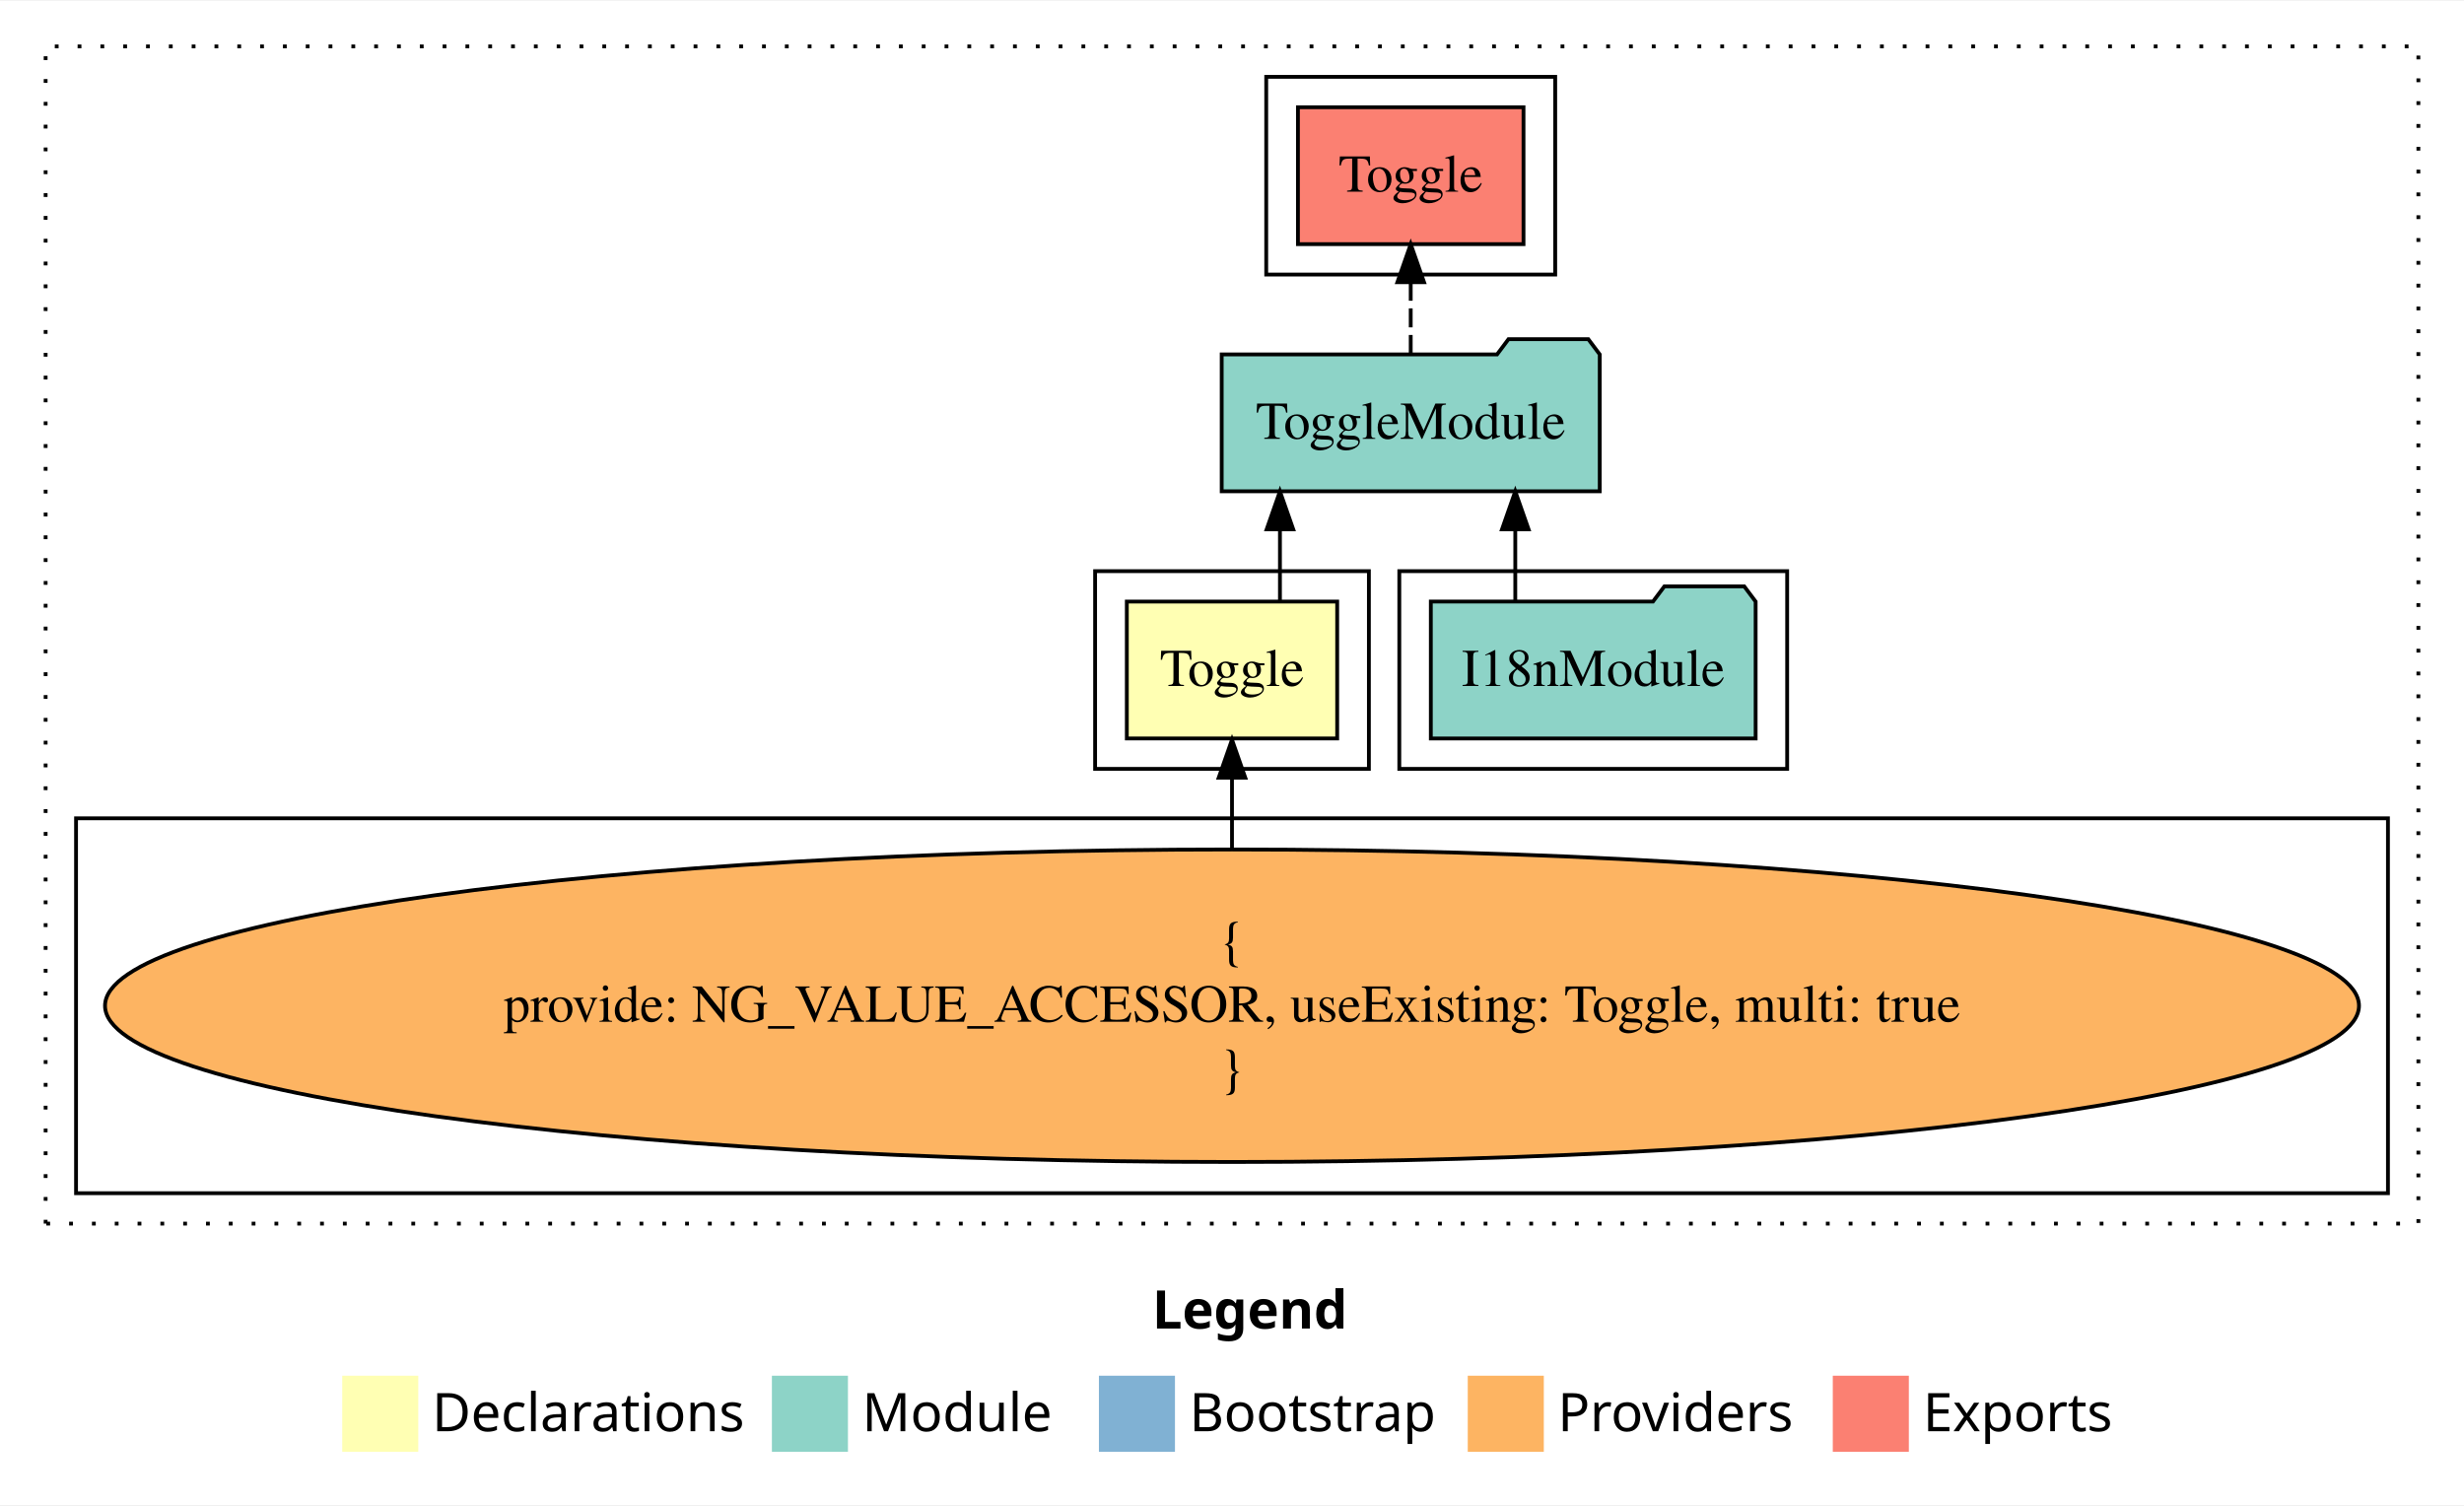
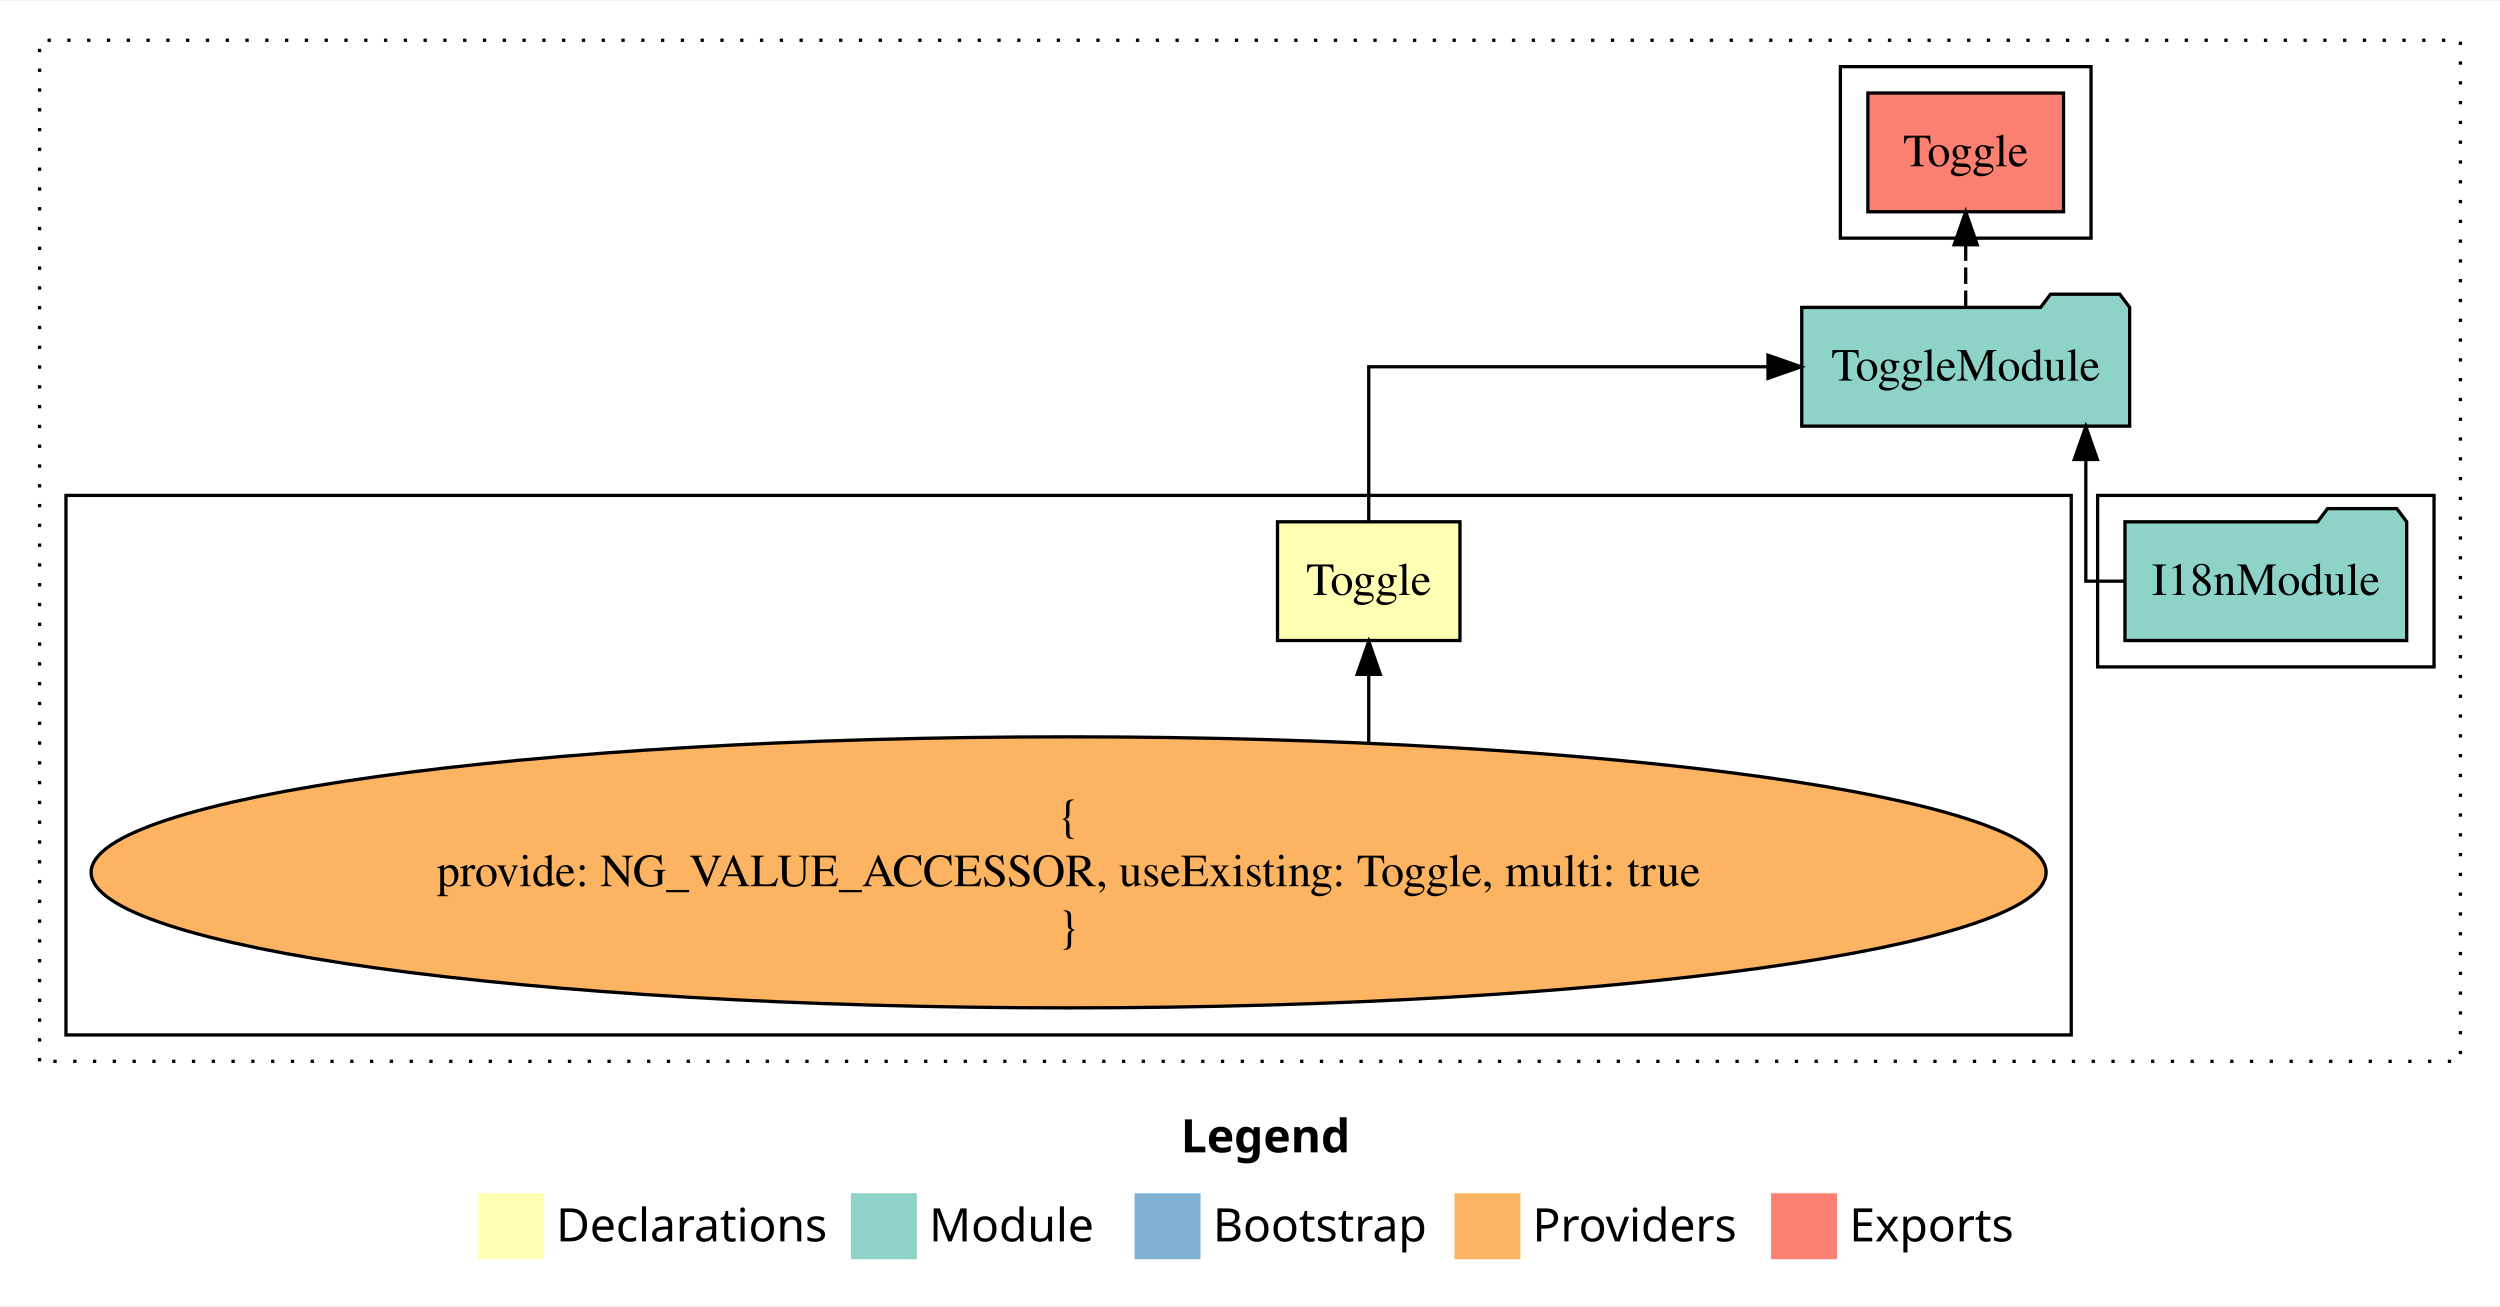
- <svg xmlns="http://www.w3.org/2000/svg" width="648pt" height="396pt" viewBox="0.00 0.00 648.00 395.59">
+ <svg xmlns="http://www.w3.org/2000/svg" width="758pt" height="396pt" viewBox="0.00 0.00 758.00 395.59">
  <g id="graph0" class="graph" transform="scale(1 1) rotate(0) translate(4 391.59)">
-     <polygon fill="white" stroke="transparent" points="-4,4 -4,-391.59 644,-391.59 644,4 -4,4" />
-     <text text-anchor="start" x="299.01" y="-42.4" font-family="Times-12" font-weight="bold" font-size="14.00">Legend</text>
-     <polygon fill="#ffffb3" stroke="transparent" points="86,-10 86,-30 106,-30 106,-10 86,-10" />
-     <text text-anchor="start" x="109.63" y="-15.4" font-family="Times-12" font-size="14.00">  Declarations</text>
-     <polygon fill="#8dd3c7" stroke="transparent" points="199,-10 199,-30 219,-30 219,-10 199,-10" />
-     <text text-anchor="start" x="222.73" y="-15.4" font-family="Times-12" font-size="14.00">  Module</text>
-     <polygon fill="#80b1d3" stroke="transparent" points="285,-10 285,-30 305,-30 305,-10 285,-10" />
-     <text text-anchor="start" x="308.78" y="-15.4" font-family="Times-12" font-size="14.00">  Bootstrap</text>
-     <polygon fill="#fdb462" stroke="transparent" points="382,-10 382,-30 402,-30 402,-10 382,-10" />
-     <text text-anchor="start" x="405.67" y="-15.4" font-family="Times-12" font-size="14.00">  Providers</text>
-     <polygon fill="#fb8072" stroke="transparent" points="478,-10 478,-30 498,-30 498,-10 478,-10" />
-     <text text-anchor="start" x="501.73" y="-15.4" font-family="Times-12" font-size="14.00">  Exports</text>
+     <polygon fill="white" stroke="transparent" points="-4,4 -4,-391.59 754,-391.59 754,4 -4,4" />
+     <text text-anchor="start" x="354.01" y="-42.4" font-family="Times-12" font-weight="bold" font-size="14.00">Legend</text>
+     <polygon fill="#ffffb3" stroke="transparent" points="141,-10 141,-30 161,-30 161,-10 141,-10" />
+     <text text-anchor="start" x="164.63" y="-15.4" font-family="Times-12" font-size="14.00">  Declarations</text>
+     <polygon fill="#8dd3c7" stroke="transparent" points="254,-10 254,-30 274,-30 274,-10 254,-10" />
+     <text text-anchor="start" x="277.73" y="-15.4" font-family="Times-12" font-size="14.00">  Module</text>
+     <polygon fill="#80b1d3" stroke="transparent" points="340,-10 340,-30 360,-30 360,-10 340,-10" />
+     <text text-anchor="start" x="363.78" y="-15.4" font-family="Times-12" font-size="14.00">  Bootstrap</text>
+     <polygon fill="#fdb462" stroke="transparent" points="437,-10 437,-30 457,-30 457,-10 437,-10" />
+     <text text-anchor="start" x="460.67" y="-15.4" font-family="Times-12" font-size="14.00">  Providers</text>
+     <polygon fill="#fb8072" stroke="transparent" points="533,-10 533,-30 553,-30 553,-10 533,-10" />
+     <text text-anchor="start" x="556.73" y="-15.4" font-family="Times-12" font-size="14.00">  Exports</text>
    <g id="clust1" class="cluster">
-       <polygon fill="none" stroke="black" stroke-dasharray="1,5" points="8,-70 8,-379.59 632,-379.59 632,-70 8,-70" />
+       <polygon fill="none" stroke="black" stroke-dasharray="1,5" points="8,-70 8,-379.59 742,-379.59 742,-70 8,-70" />
    </g>
-     <g id="clust2" class="cluster">
-       <polygon fill="none" stroke="black" points="284,-189.59 284,-241.59 356,-241.59 356,-189.59 284,-189.59" />
+     <g id="clust5" class="cluster">
+       <polygon fill="none" stroke="black" points="554,-319.59 554,-371.59 630,-371.59 630,-319.59 554,-319.59" />
    </g>
    <g id="clust4" class="cluster">
-       <polygon fill="none" stroke="black" points="364,-189.59 364,-241.59 466,-241.59 466,-189.59 364,-189.59" />
+       <polygon fill="none" stroke="black" points="632,-189.59 632,-241.59 734,-241.59 734,-189.59 632,-189.59" />
    </g>
    <g id="clust3" class="cluster">
-       <polygon fill="none" stroke="black" points="16,-78 16,-176.59 624,-176.59 624,-78 16,-78" />
-     </g>
-     <g id="clust5" class="cluster">
-       <polygon fill="none" stroke="black" points="329,-319.59 329,-371.59 405,-371.59 405,-319.59 329,-319.59" />
+       <polygon fill="none" stroke="black" points="16,-78 16,-241.59 624,-241.59 624,-78 16,-78" />
    </g>
    <g id="node1" class="node">
-       <polygon fill="#ffffb3" stroke="black" points="347.66,-233.59 292.34,-233.59 292.34,-197.59 347.66,-197.59 347.66,-233.59" />
-       <text text-anchor="middle" x="320" y="-211.39" font-family="Times,serif" font-size="14.00">Toggle</text>
+       <polygon fill="#ffffb3" stroke="black" points="438.66,-233.59 383.34,-233.59 383.34,-197.59 438.66,-197.59 438.66,-233.59" />
+       <text text-anchor="middle" x="411" y="-211.39" font-family="Times,serif" font-size="14.00">Toggle</text>
    </g>
    <g id="node2" class="node">
-       <polygon fill="#8dd3c7" stroke="black" points="416.71,-298.59 413.71,-302.59 392.71,-302.59 389.71,-298.59 317.29,-298.59 317.29,-262.59 416.71,-262.59 416.71,-298.59" />
-       <text text-anchor="middle" x="367" y="-276.39" font-family="Times,serif" font-size="14.00">ToggleModule</text>
+       <polygon fill="#8dd3c7" stroke="black" points="641.71,-298.59 638.71,-302.59 617.71,-302.59 614.71,-298.59 542.29,-298.59 542.29,-262.59 641.71,-262.59 641.71,-298.59" />
+       <text text-anchor="middle" x="592" y="-276.39" font-family="Times,serif" font-size="14.00">ToggleModule</text>
    </g>
    <g id="edge1" class="edge">
-       <path fill="none" stroke="black" d="M332.61,-233.7C332.61,-233.7 332.61,-252.58 332.61,-252.58" />
-       <polygon fill="black" stroke="black" points="329.11,-252.58 332.61,-262.58 336.11,-252.58 329.11,-252.58" />
+       <path fill="none" stroke="black" d="M411,-233.7C411,-252.93 411,-280.59 411,-280.59 411,-280.59 532.06,-280.59 532.06,-280.59" />
+       <polygon fill="black" stroke="black" points="532.06,-284.09 542.06,-280.59 532.06,-277.09 532.06,-284.09" />
    </g>
    <g id="node5" class="node">
-       <polygon fill="#fb8072" stroke="black" points="396.66,-363.59 337.34,-363.59 337.34,-327.59 396.66,-327.59 396.66,-363.59" />
-       <text text-anchor="middle" x="367" y="-341.39" font-family="Times,serif" font-size="14.00">Toggle </text>
+       <polygon fill="#fb8072" stroke="black" points="621.66,-363.59 562.34,-363.59 562.34,-327.59 621.66,-327.59 621.66,-363.59" />
+       <text text-anchor="middle" x="592" y="-341.39" font-family="Times,serif" font-size="14.00">Toggle </text>
    </g>
    <g id="edge4" class="edge">
-       <path fill="none" stroke="black" stroke-dasharray="5,2" d="M367,-298.7C367,-298.7 367,-317.58 367,-317.58" />
-       <polygon fill="black" stroke="black" points="363.5,-317.58 367,-327.58 370.5,-317.58 363.5,-317.58" />
+       <path fill="none" stroke="black" stroke-dasharray="5,2" d="M592,-298.7C592,-298.7 592,-317.58 592,-317.58" />
+       <polygon fill="black" stroke="black" points="588.5,-317.58 592,-327.58 595.5,-317.58 588.5,-317.58" />
    </g>
    <g id="node3" class="node">
      <ellipse fill="#fdb462" stroke="black" cx="320" cy="-127.3" rx="296.38" ry="41.09" />
      <text text-anchor="middle" x="320" y="-139.9" font-family="Times,serif" font-size="14.00">{</text>
      <text text-anchor="middle" x="320" y="-123.1" font-family="Times,serif" font-size="14.00">    provide: NG_VALUE_ACCESSOR, useExisting: Toggle, multi: true</text>
      <text text-anchor="middle" x="320" y="-106.3" font-family="Times,serif" font-size="14.00">}</text>
    </g>
    <g id="edge2" class="edge">
-       <path fill="none" stroke="black" d="M320,-168.6C320,-168.6 320,-187.26 320,-187.26" />
-       <polygon fill="black" stroke="black" points="316.5,-187.26 320,-197.26 323.5,-187.26 316.5,-187.26" />
+       <path fill="none" stroke="black" d="M411,-166.79C411,-166.79 411,-187.33 411,-187.33" />
+       <polygon fill="black" stroke="black" points="407.5,-187.33 411,-197.33 414.5,-187.33 407.5,-187.33" />
    </g>
    <g id="node4" class="node">
-       <polygon fill="#8dd3c7" stroke="black" points="457.71,-233.59 454.71,-237.59 433.71,-237.59 430.71,-233.59 372.29,-233.59 372.29,-197.59 457.71,-197.59 457.71,-233.59" />
-       <text text-anchor="middle" x="415" y="-211.39" font-family="Times,serif" font-size="14.00">I18nModule</text>
+       <polygon fill="#8dd3c7" stroke="black" points="725.71,-233.59 722.71,-237.59 701.71,-237.59 698.71,-233.59 640.29,-233.59 640.29,-197.59 725.71,-197.59 725.71,-233.59" />
+       <text text-anchor="middle" x="683" y="-211.39" font-family="Times,serif" font-size="14.00">I18nModule</text>
    </g>
    <g id="edge3" class="edge">
-       <path fill="none" stroke="black" d="M394.5,-233.7C394.5,-233.7 394.5,-252.58 394.5,-252.58" />
-       <polygon fill="black" stroke="black" points="391,-252.58 394.5,-262.58 398,-252.58 391,-252.58" />
+       <path fill="none" stroke="black" d="M640.26,-215.59C633.36,-215.59 628.42,-215.59 628.42,-215.59 628.42,-215.59 628.42,-252.48 628.42,-252.48" />
+       <polygon fill="black" stroke="black" points="624.92,-252.48 628.42,-262.48 631.92,-252.48 624.92,-252.48" />
    </g>
  </g>
</svg>
